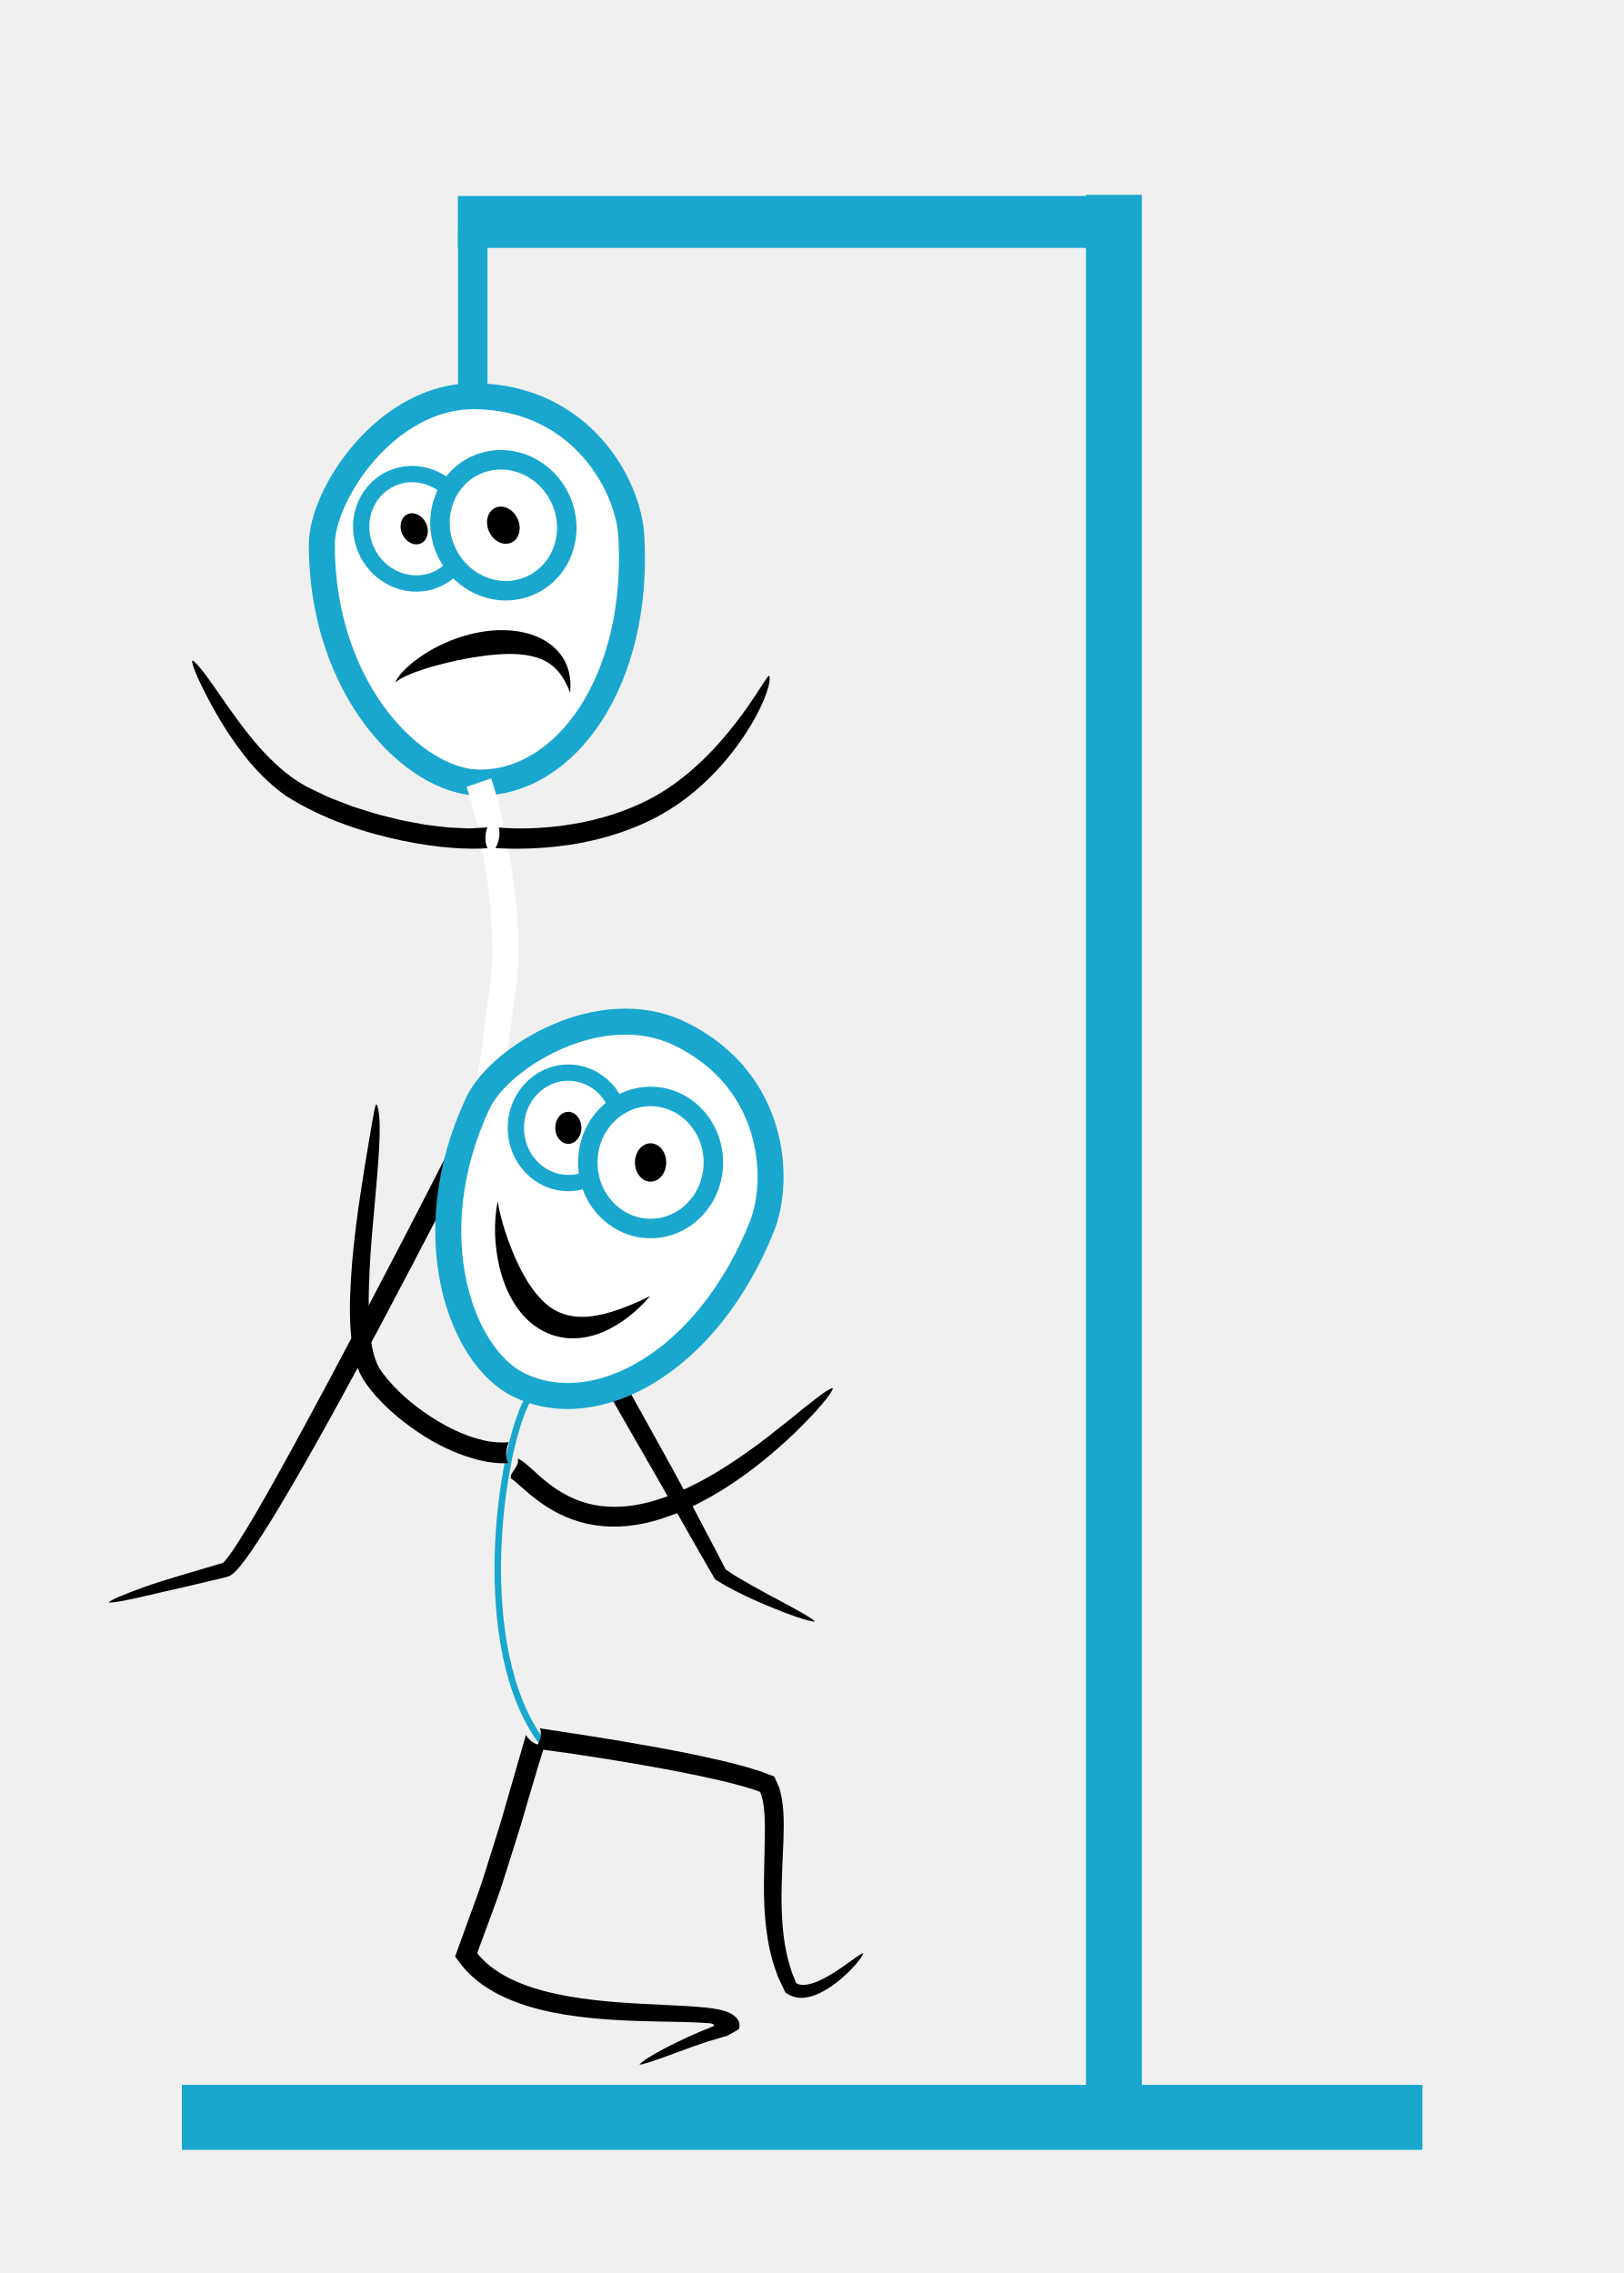
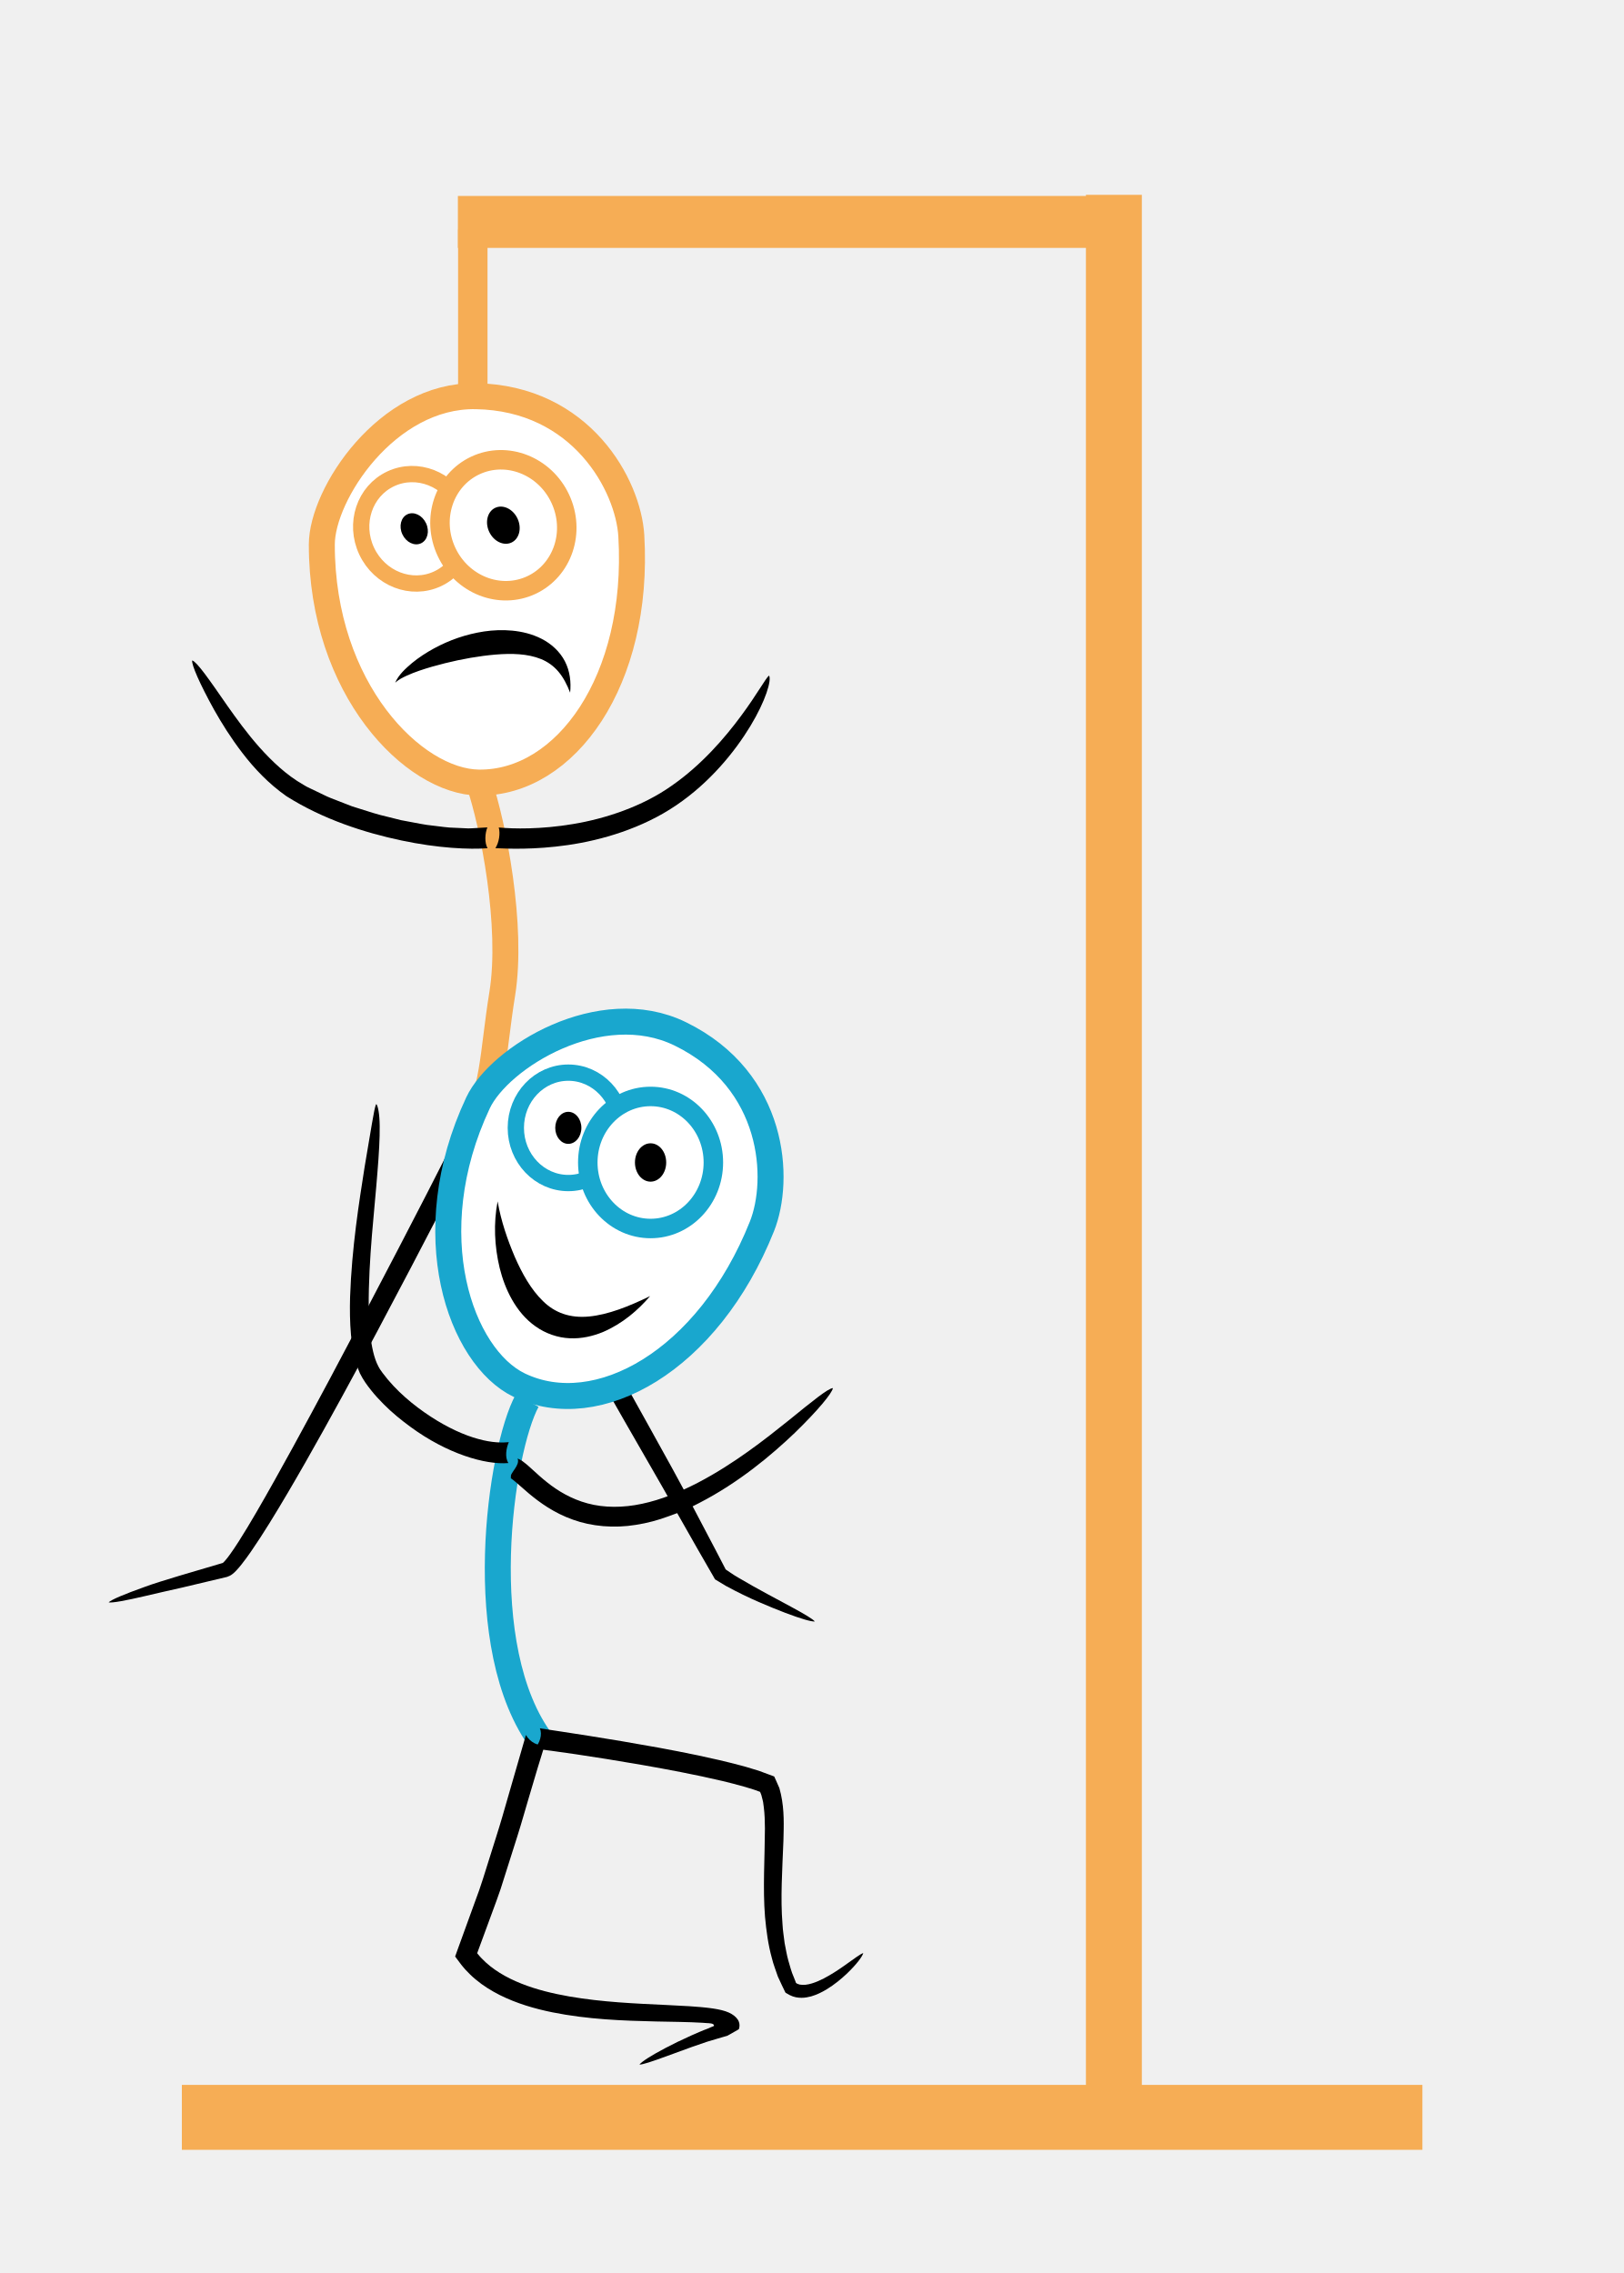
<svg xmlns="http://www.w3.org/2000/svg" version="1.1" id="hangman" x="0px" y="0px" width="250px" height="350px" viewBox="0 0 250 350" enable-background="new 0 0 250 350" xml:space="preserve">
-   <line id="base1" fill="none" stroke="#19A7CE" stroke-width="10" stroke-miterlimit="10" x1="28" y1="326.034" x2="219" y2="326.034" />
-   <line id="base2" fill="none" stroke="#19A7CE" stroke-width="8.609" stroke-miterlimit="10" x1="171.5" y1="30" x2="171.5" y2="324" />
-   <line id="base3" fill="none" stroke="#19A7CE" stroke-width="8" stroke-miterlimit="10" x1="70.5" y1="34.173" x2="173.5" y2="34.173" />
-   <line id="base4" fill="none" stroke="#19A7CE" stroke-width="4.505" stroke-miterlimit="10" x1="72.797" y1="59.357" x2="72.797" y2="35.336" />
-   <line id="base4Longer" fill="none" stroke="#19A7CE" stroke-width="4.505" stroke-miterlimit="10" x1="72.797" y1="79.357" x2="72.797" y2="35.336" />
+   <line id="base1" fill="none" stroke="#f6ad55" stroke-width="10" stroke-miterlimit="10" x1="28" y1="326.034" x2="219" y2="326.034" />
+   <line id="base2" fill="none" stroke="#f6ad55" stroke-width="8.609" stroke-miterlimit="10" x1="171.5" y1="30" x2="171.5" y2="324" />
+   <line id="base3" fill="none" stroke="#f6ad55" stroke-width="8" stroke-miterlimit="10" x1="70.5" y1="34.173" x2="173.5" y2="34.173" />
+   <line id="base4" fill="none" stroke="#f6ad55" stroke-width="4.505" stroke-miterlimit="10" x1="72.797" y1="59.357" x2="72.797" y2="35.336" />
+   <line id="base4Longer" fill="none" stroke="#f6ad55" stroke-width="4.505" stroke-miterlimit="10" x1="72.797" y1="79.357" x2="72.797" y2="35.336" />
  <g id="man">
    <g id="base5">
-       <path id="happy1_1_" fill="#fff" stroke="#19A7CE" stroke-width="4" stroke-miterlimit="10" d="M97.201,82.503                   c1.314,22.317-10.13,38.146-23.467,38.001c-10.005-0.109-24.204-14.328-24.185-36.664c0.006-7.731,10.014-23.063,23.699-22.835                   C89.567,61.275,96.746,74.784,97.201,82.503z" />
+       <path id="happy1_1_" fill="#fff" stroke="#f6ad55" stroke-width="4" stroke-miterlimit="10" d="M97.201,82.503                   c1.314,22.317-10.13,38.146-23.467,38.001c-10.005-0.109-24.204-14.328-24.185-36.664c0.006-7.731,10.014-23.063,23.699-22.835                   C89.567,61.275,96.746,74.784,97.201,82.503z" />
      <g id="eye1_1_">
-         <ellipse transform="matrix(0.9055 -0.4244 0.4244 0.9055 -28.5286 34.7614)" fill="#FFFFFF" stroke="#19A7CE" stroke-width="2.508" stroke-miterlimit="10" cx="63.769" cy="81.422" rx="8.082" ry="8.5" />
+         <ellipse transform="matrix(0.9055 -0.4244 0.4244 0.9055 -28.5286 34.7614)" fill="#FFFFFF" stroke="#f6ad55" stroke-width="2.508" stroke-miterlimit="10" cx="63.769" cy="81.422" rx="8.082" ry="8.5" />
        <ellipse transform="matrix(0.9055 -0.4245 0.4245 0.9055 -28.5309 34.765)" cx="63.768" cy="81.423" rx="2.012" ry="2.468" />
      </g>
      <g id="eye2_1_">
-         <ellipse transform="matrix(0.9055 -0.4244 0.4244 0.9055 -26.9988 40.5386)" fill="#FFFFFF" stroke="#19A7CE" stroke-width="3" stroke-miterlimit="10" cx="77.501" cy="80.876" rx="9.667" ry="10.167" />
+         <ellipse transform="matrix(0.9055 -0.4244 0.4244 0.9055 -26.9988 40.5386)" fill="#FFFFFF" stroke="#f6ad55" stroke-width="3" stroke-miterlimit="10" cx="77.501" cy="80.876" rx="9.667" ry="10.167" />
        <ellipse transform="matrix(0.9054 -0.4245 0.4245 0.9054 -27.0009 40.5437)" cx="77.5" cy="80.875" rx="2.407" ry="2.952" />
      </g>
      <path d="M60.848,105.121c0.504-1.196,1.583-2.175,2.597-3.033c1.048-0.857,2.18-1.594,3.36-2.237                c2.363-1.286,4.941-2.193,7.727-2.618c1.394-0.206,2.848-0.268,4.343-0.126c1.49,0.147,3.043,0.505,4.511,1.258                c1.461,0.739,2.814,1.947,3.592,3.468c0.786,1.522,0.965,3.223,0.803,4.823c-0.464-1.205-1.037-2.33-1.798-3.227                c-0.757-0.901-1.682-1.539-2.701-1.952c-2.043-0.823-4.472-0.889-6.983-0.685c-2.515,0.216-5.14,0.677-7.785,1.333                c-1.322,0.329-2.653,0.703-3.97,1.155c-0.651,0.233-1.312,0.474-1.939,0.769C61.976,104.339,61.345,104.659,60.848,105.121z" />
    </g>
-     <path id="base6" fill="none" stroke="#fff" stroke-width="4" stroke-miterlimit="10" d="M73.733,120.504              c2.231,6.518,5.267,22.163,3.6,32.496c-1.554,9.634-1.231,15.06-5,21.56" />
+     <path id="base6" fill="none" stroke="#f6ad55" stroke-width="4" stroke-miterlimit="10" d="M73.733,120.504              c2.231,6.518,5.267,22.163,3.6,32.496c-1.554,9.634-1.231,15.06-5,21.56" />
    <path id="base7" d="M75.065,130.611c-2.748,0.216-7.625,0.003-13.268-1.197c-5.647-1.194-12.057-3.245-17.699-6.816           c-2.746-1.925-4.967-4.29-6.758-6.628c-1.802-2.339-3.227-4.642-4.368-6.665c-2.25-4.065-3.493-6.958-3.382-7.609           c0.755,0.225,2.689,3.042,5.422,6.985c1.384,1.957,2.989,4.193,4.915,6.367c1.928,2.155,4.167,4.3,6.78,5.787           c0.616,0.404,1.385,0.699,2.076,1.052c0.716,0.328,1.402,0.708,2.137,0.996c0.735,0.286,1.468,0.571,2.196,0.854l1.089,0.423           c0.372,0.117,0.741,0.233,1.109,0.349c1.47,0.472,2.91,0.938,4.342,1.259c0.711,0.178,1.409,0.353,2.093,0.523           c0.692,0.13,1.37,0.257,2.03,0.381c0.661,0.116,1.302,0.263,1.928,0.345c0.627,0.077,1.234,0.151,1.819,0.222           c0.585,0.064,1.148,0.158,1.685,0.188c0.537,0.025,1.048,0.048,1.533,0.071c0.484,0.022,0.942,0.042,1.37,0.062           c0.424-0.001,0.811-0.037,1.171-0.052c0.716-0.043,1.308-0.079,1.753-0.106C74.664,128.338,74.586,129.756,75.065,130.611z" />
    <path id="base8" d="M76.791,127.418c2.232,0.218,6.497,0.305,11.459-0.534c4.944-0.822,10.628-2.68,15.177-5.905           c4.604-3.196,8.202-7.399,10.665-10.737c2.497-3.362,3.817-5.859,4.319-6.221c0.405,0.705-0.514,3.883-2.889,7.796           c-2.363,3.904-6.216,8.679-11.433,12.199c-5.229,3.551-11.484,5.361-16.645,6.106c-5.191,0.753-9.331,0.568-11.171,0.479           C76.842,129.719,77.054,128.318,76.791,127.418z" />
    <path id="base9" d="M74.188,174.161c-2.884,5.522-9.027,17.557-16.091,30.819c-3.535,6.629-7.295,13.566-11.034,20.128           c-1.871,3.281-3.735,6.468-5.594,9.464c-0.931,1.498-1.862,2.946-2.818,4.328c-0.48,0.691-0.962,1.365-1.486,2.02           c-0.261,0.327-0.532,0.648-0.84,0.97c-0.162,0.163-0.311,0.317-0.545,0.494c-0.247,0.199-0.53,0.329-0.822,0.43           c-2.525,0.6-4.865,1.155-6.97,1.655c-2.081,0.483-3.941,0.872-5.512,1.262c-3.148,0.738-5.195,1.113-5.754,1.003           c0.459-0.436,2.401-1.249,5.45-2.342c1.515-0.565,3.348-1.112,5.402-1.74c2.027-0.599,4.276-1.264,6.702-1.979           c0.042-0.015,0.078-0.043,0.108-0.073c0.065-0.075,0.185-0.175,0.293-0.313c0.224-0.254,0.46-0.558,0.689-0.876           c0.462-0.636,0.923-1.324,1.377-2.039c0.914-1.427,1.821-2.953,2.739-4.525c1.833-3.15,3.702-6.51,5.59-9.954           c3.773-6.891,7.617-14.125,11.197-20.928c7.155-13.607,13.245-25.496,15.272-29.686C71.976,173.459,73.11,174.344,74.188,174.161           z" />
    <path id="base10" d="M74.167,173.943c4.141,7.45,15.448,27.067,25.586,45.385c2.544,4.57,5.031,9.053,7.249,13.303           c1.113,2.117,2.185,4.156,3.201,6.088c0.502,0.969,0.991,1.91,1.464,2.82l0.05,0.111c0.036,0.035,0.096,0.07,0.143,0.105           c0.191,0.129,0.381,0.258,0.569,0.383c0.389,0.268,0.775,0.527,1.189,0.758c3.228,1.914,6.099,3.375,8.164,4.51           c2.076,1.125,3.383,1.904,3.675,2.273c-0.546,0.043-2.137-0.418-4.513-1.316c-2.375-0.924-5.536-2.17-9.177-4.16           c-0.51-0.309-1.029-0.621-1.558-0.941c-0.104-0.037-0.167-0.139-0.222-0.252l-0.181-0.32l-0.242-0.42           c-0.132-0.23-0.266-0.461-0.401-0.693c-0.536-0.932-1.089-1.893-1.657-2.879c-1.124-1.977-2.307-4.059-3.531-6.213           c-2.401-4.322-5.116-8.912-7.771-13.586c-10.665-18.697-21.841-38.367-25.056-43.764           C72.361,175.398,73.718,174.924,74.167,173.943z" />
  </g>
  <g id="happy">
-     <path id="happy2" fill="none" stroke="#19A7CE" stroke-width="" stroke-miterlimit="10" d="M81.167,215.667              c-4.102,7.518-8.666,38.107,2.333,52.667" />
+     <path id="happy2" fill="none" stroke="#19A7CE" stroke-width="4" stroke-miterlimit="10" d="M81.167,215.667              c-4.102,7.518-8.666,38.107,2.333,52.667" />
    <g id="happy3">
      <g>
        <g>
          <path d="M78.277,225.281c-3.559,0.312-9.486-1.455-15.086-5.576c-1.402-1.029-2.817-2.166-4.139-3.504                 c-0.66-0.67-1.316-1.364-1.922-2.137c-0.615-0.768-1.19-1.551-1.708-2.586c-0.878-1.982-1.202-3.979-1.382-5.935                 c-0.174-1.96-0.19-3.897-0.14-5.803c0.257-7.611,1.402-14.723,2.248-20.11c0.452-2.681,0.833-4.938,1.114-6.604                 c0.299-1.657,0.464-2.718,0.678-3.031c0.27,0.333,0.5,1.551,0.52,3.386c0.028,1.835-0.114,4.289-0.35,7.16                 c-0.434,5.732-1.382,13.195-1.342,20.728c0.029,1.872,0.12,3.756,0.415,5.53c0.152,0.882,0.336,1.749,0.611,2.526                 c0.14,0.381,0.285,0.764,0.467,1.083c0.099,0.162,0.161,0.315,0.283,0.488l0.37,0.52c2.048,2.759,4.801,5.021,7.398,6.715                 c2.615,1.711,5.178,2.867,7.307,3.44c2.135,0.606,3.779,0.593,4.72,0.498C77.931,223,77.704,224.426,78.277,225.281z" />
        </g>
      </g>
    </g>
    <g id="happy4">
      <g>
        <g>
          <path d="M79.696,224.58c0.634,0.274,0.956,0.564,1.31,0.848c0.349,0.289,0.67,0.585,1.007,0.892                 c0.671,0.613,1.39,1.274,2.216,1.926c1.638,1.311,3.728,2.579,6.251,3.253c2.516,0.683,5.434,0.691,8.367,0.057                 c2.936-0.617,5.89-1.836,8.647-3.269c5.538-2.892,10.339-6.686,13.95-9.584c3.6-2.925,6.103-4.965,6.794-4.957                 c-0.109,0.752-2.281,3.405-5.86,6.878c-3.589,3.434-8.638,7.679-14.716,10.804l-1.142,0.58l-1.18,0.52                 c-0.778,0.363-1.587,0.667-2.403,0.95c-1.611,0.604-3.302,1.051-4.998,1.317c-3.391,0.563-6.864,0.247-9.739-0.8                 c-2.895-1.021-5.127-2.65-6.76-4.016c-0.779-0.677-1.471-1.277-2.059-1.789c-0.274-0.232-0.518-0.425-0.692-0.538                 c-0.15-0.111-0.282-0.102,0.008-0.052c-0.089-0.222-0.042-0.519,0.119-0.737c0.139-0.238,0.314-0.48,0.477-0.723                 C79.609,225.659,79.896,225.143,79.696,224.58z" />
        </g>
      </g>
    </g>
    <g id="happy5">
      <g>
        <g>
          <path d="M83.89,268.624c-0.628,2.025-1.507,4.864-2.538,8.415c-0.53,1.763-1.054,3.688-1.703,5.722                 c-0.645,2.034-1.329,4.192-2.042,6.444c-0.665,2.265-1.586,4.563-2.443,6.945c-0.438,1.189-0.881,2.395-1.329,3.611                 l-0.337,0.914c-0.028,0.079-0.025,0.046-0.029,0.08l0.026,0.039c0.02,0.027-0.01-0.009,0.083,0.103                 c0.181,0.226,0.374,0.443,0.578,0.653c1.611,1.699,3.78,2.965,6.117,3.889c2.341,0.934,4.861,1.536,7.388,1.981                 c5.073,0.877,10.195,1.089,14.984,1.315c1.204,0.063,2.386,0.126,3.542,0.188c0.583,0.045,1.16,0.089,1.729,0.133                 c0.287,0.029,0.572,0.058,0.855,0.086l0.435,0.052l0.666,0.092c0.881,0.134,1.718,0.327,2.344,0.612                 c0.624,0.289,1.056,0.618,1.367,1.068c0.154,0.225,0.261,0.519,0.274,0.831c0.007,0.154-0.003,0.314-0.043,0.463                 c-0.024,0.067-0.025,0.168-0.067,0.206l-0.161,0.096c-0.433,0.247-0.858,0.489-1.274,0.727l-0.314,0.172l-0.54,0.161                 c-0.357,0.104-0.711,0.208-1.062,0.311c-0.521,0.155-1.03,0.308-1.528,0.456c-0.824,0.283-1.61,0.554-2.353,0.809                 c-1.482,0.541-2.794,1.021-3.907,1.427c-2.229,0.815-3.681,1.301-4.154,1.281c0.329-0.441,1.729-1.353,3.994-2.545                 c1.131-0.6,2.482-1.262,4.037-1.955c0.786-0.333,1.594-0.718,2.494-1.041c0.147-0.055,0.121-0.05,0.171-0.071l0.101-0.046                 l0.19-0.089c0.112-0.045,0.227-0.09,0.343-0.137c0.051-0.023,0.108-0.036,0.146-0.065c0.007-0.064-0.005-0.135-0.049-0.193                 c-0.091-0.117-0.249-0.158-0.38-0.187c-0.136-0.028-0.265-0.039-0.383-0.045l-0.178-0.005c-0.268-0.02-0.537-0.039-0.808-0.059                 c-2.227-0.133-4.645-0.144-7.152-0.2c-5.018-0.116-10.459-0.305-15.95-1.412c-2.738-0.56-5.497-1.365-8.098-2.664                 c-1.293-0.66-2.554-1.43-3.688-2.387c-0.575-0.467-1.103-0.996-1.609-1.54l-0.363-0.426l-0.246-0.3l-0.292-0.389l-0.586-0.785                 l-0.073-0.098l0.042-0.118l0.084-0.235l0.168-0.472c0.946-2.606,1.874-5.163,2.771-7.635c0.894-2.313,1.568-4.627,2.26-6.805                 c0.676-2.186,1.355-4.238,1.917-6.179c0.56-1.94,1.077-3.733,1.542-5.346c0.941-3.259,1.672-5.786,2.115-7.319                 C81.607,268.267,82.878,268.947,83.89,268.624z" />
        </g>
      </g>
    </g>
    <g id="happy6">
      <g>
        <g>
          <path d="M83.119,266.13c3.646,0.559,10.3,1.522,18.255,2.972c3.977,0.739,8.275,1.575,12.684,2.748                 c0.551,0.137,1.105,0.308,1.661,0.479c0.556,0.177,1.108,0.317,1.674,0.544l0.986,0.366l0.735,0.273                 c0.03,0.013,0.063,0.021,0.09,0.036l0.042,0.092l0.083,0.184l0.165,0.366c0.254,0.559,0.368,0.819,0.504,1.146l0.239,0.947                 c0.55,2.519,0.436,4.85,0.384,7.132c-0.176,4.547-0.475,8.886-0.142,12.876c0.042,1.004,0.223,1.958,0.326,2.909                 c0.193,0.926,0.327,1.853,0.579,2.713c0.255,0.859,0.462,1.716,0.81,2.483l0.231,0.583l0.123,0.336                 c0.146,0.132,0.246,0.184,0.556,0.268c0.573,0.12,1.261,0.025,1.907-0.177c0.65-0.196,1.271-0.477,1.846-0.773                 c1.152-0.604,2.137-1.261,2.961-1.833c1.648-1.154,2.681-1.959,3.094-2.061c-0.112,0.477-0.947,1.663-2.566,3.206                 c-0.817,0.763-1.823,1.624-3.145,2.423c-0.665,0.394-1.412,0.774-2.311,1.038c-0.459,0.115-0.944,0.226-1.498,0.219                 c-0.544-0.012-1.123-0.066-1.837-0.434l-0.486-0.28l-0.123-0.071c-0.029-0.033-0.042-0.079-0.064-0.118l-0.12-0.246                 c-0.129-0.27-0.26-0.542-0.392-0.816c-0.2-0.432-0.403-0.87-0.609-1.316c-0.3-0.925-0.698-1.867-0.929-2.868                 c-0.554-1.991-0.842-4.127-1.046-6.327c-0.353-4.396-0.033-9.069-0.014-13.59c-0.007-1.124-0.038-2.244-0.175-3.289l-0.105-0.78                 c-0.042-0.254-0.121-0.477-0.176-0.716c-0.076-0.479-0.378-1.009-0.292-0.862l-0.904-0.327                 c-0.517-0.175-1.064-0.321-1.592-0.483c-1.062-0.318-2.163-0.574-3.236-0.848c-4.34-1.021-8.596-1.812-12.451-2.489                 c-7.718-1.341-13.881-2.198-16.549-2.504C83.114,268.44,83.54,267.074,83.119,266.13z" />
        </g>
      </g>
    </g>
    <g id="happy7">
      <path id="happy1" fill="#fff" stroke="#19A7CE" stroke-width="4" stroke-miterlimit="10" d="M117.314,188.834               c-8.281,20.766-25.362,30.241-37.377,24.449c-9.013-4.344-15.835-23.244-6.339-43.461c3.287-6.999,18.855-16.633,31.15-10.62               C119.411,166.374,120.178,181.652,117.314,188.834z" />
      <g id="eye1">
        <ellipse fill="#FFFFFF" stroke="#19A7CE" stroke-width="2.508" stroke-miterlimit="10" cx="87.501" cy="173.667" rx="8.082" ry="8.5" />
        <ellipse cx="87.5" cy="173.667" rx="2.012" ry="2.468" />
      </g>
      <g id="eye2">
        <ellipse fill="#FFFFFF" stroke="#19A7CE" stroke-width="3" stroke-miterlimit="10" cx="100.167" cy="179" rx="9.667" ry="10.167" />
        <ellipse cx="100.166" cy="179" rx="2.406" ry="2.953" />
      </g>
      <g>
        <g>
          <g>
            <path d="M76.616,184.989c0.537,3.09,1.521,5.89,2.636,8.527c1.142,2.608,2.522,5.073,4.363,6.845                  c1.82,1.793,4.161,2.64,7.087,2.354c2.913-0.277,6.097-1.537,9.396-3.142c-1.897,2.203-4.242,4.231-7.278,5.541                  c-1.523,0.621-3.248,1.042-5.089,0.955c-1.834-0.074-3.733-0.727-5.272-1.828c-1.558-1.091-2.739-2.562-3.62-4.111                  c-0.885-1.558-1.493-3.215-1.91-4.896C76.123,191.871,75.967,188.372,76.616,184.989z" />
          </g>
        </g>
      </g>
    </g>
  </g>
</svg>
